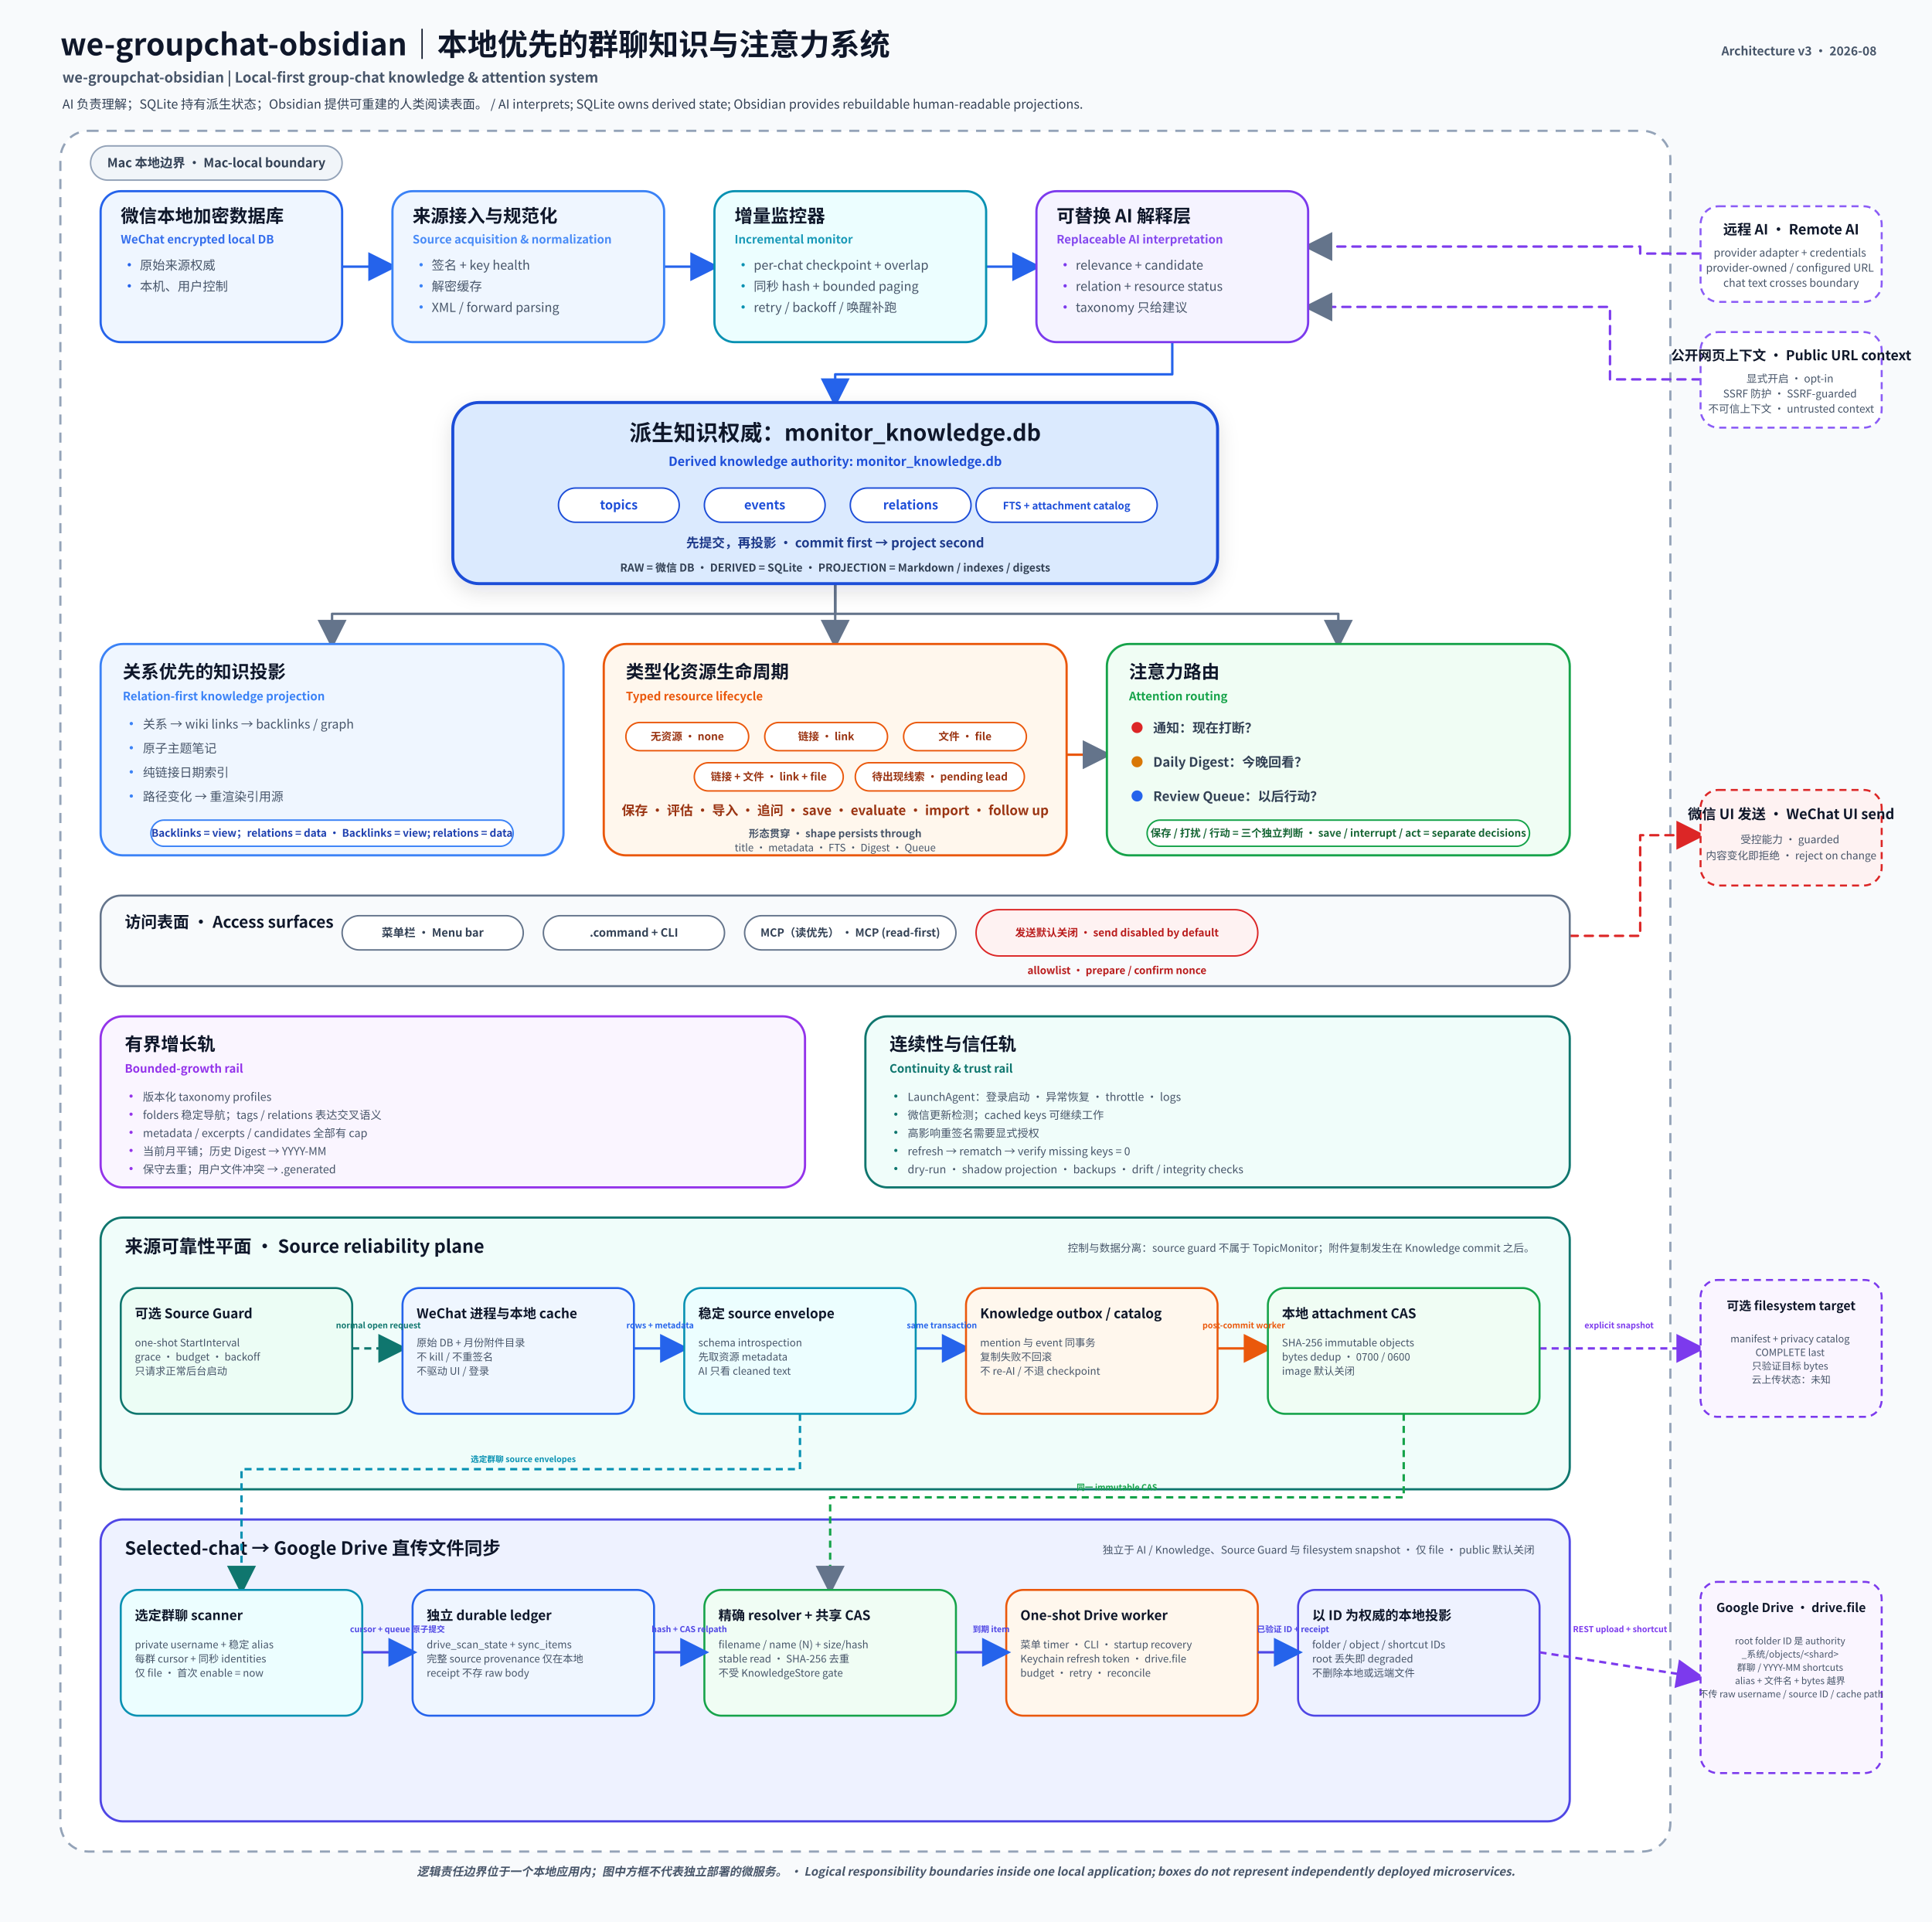
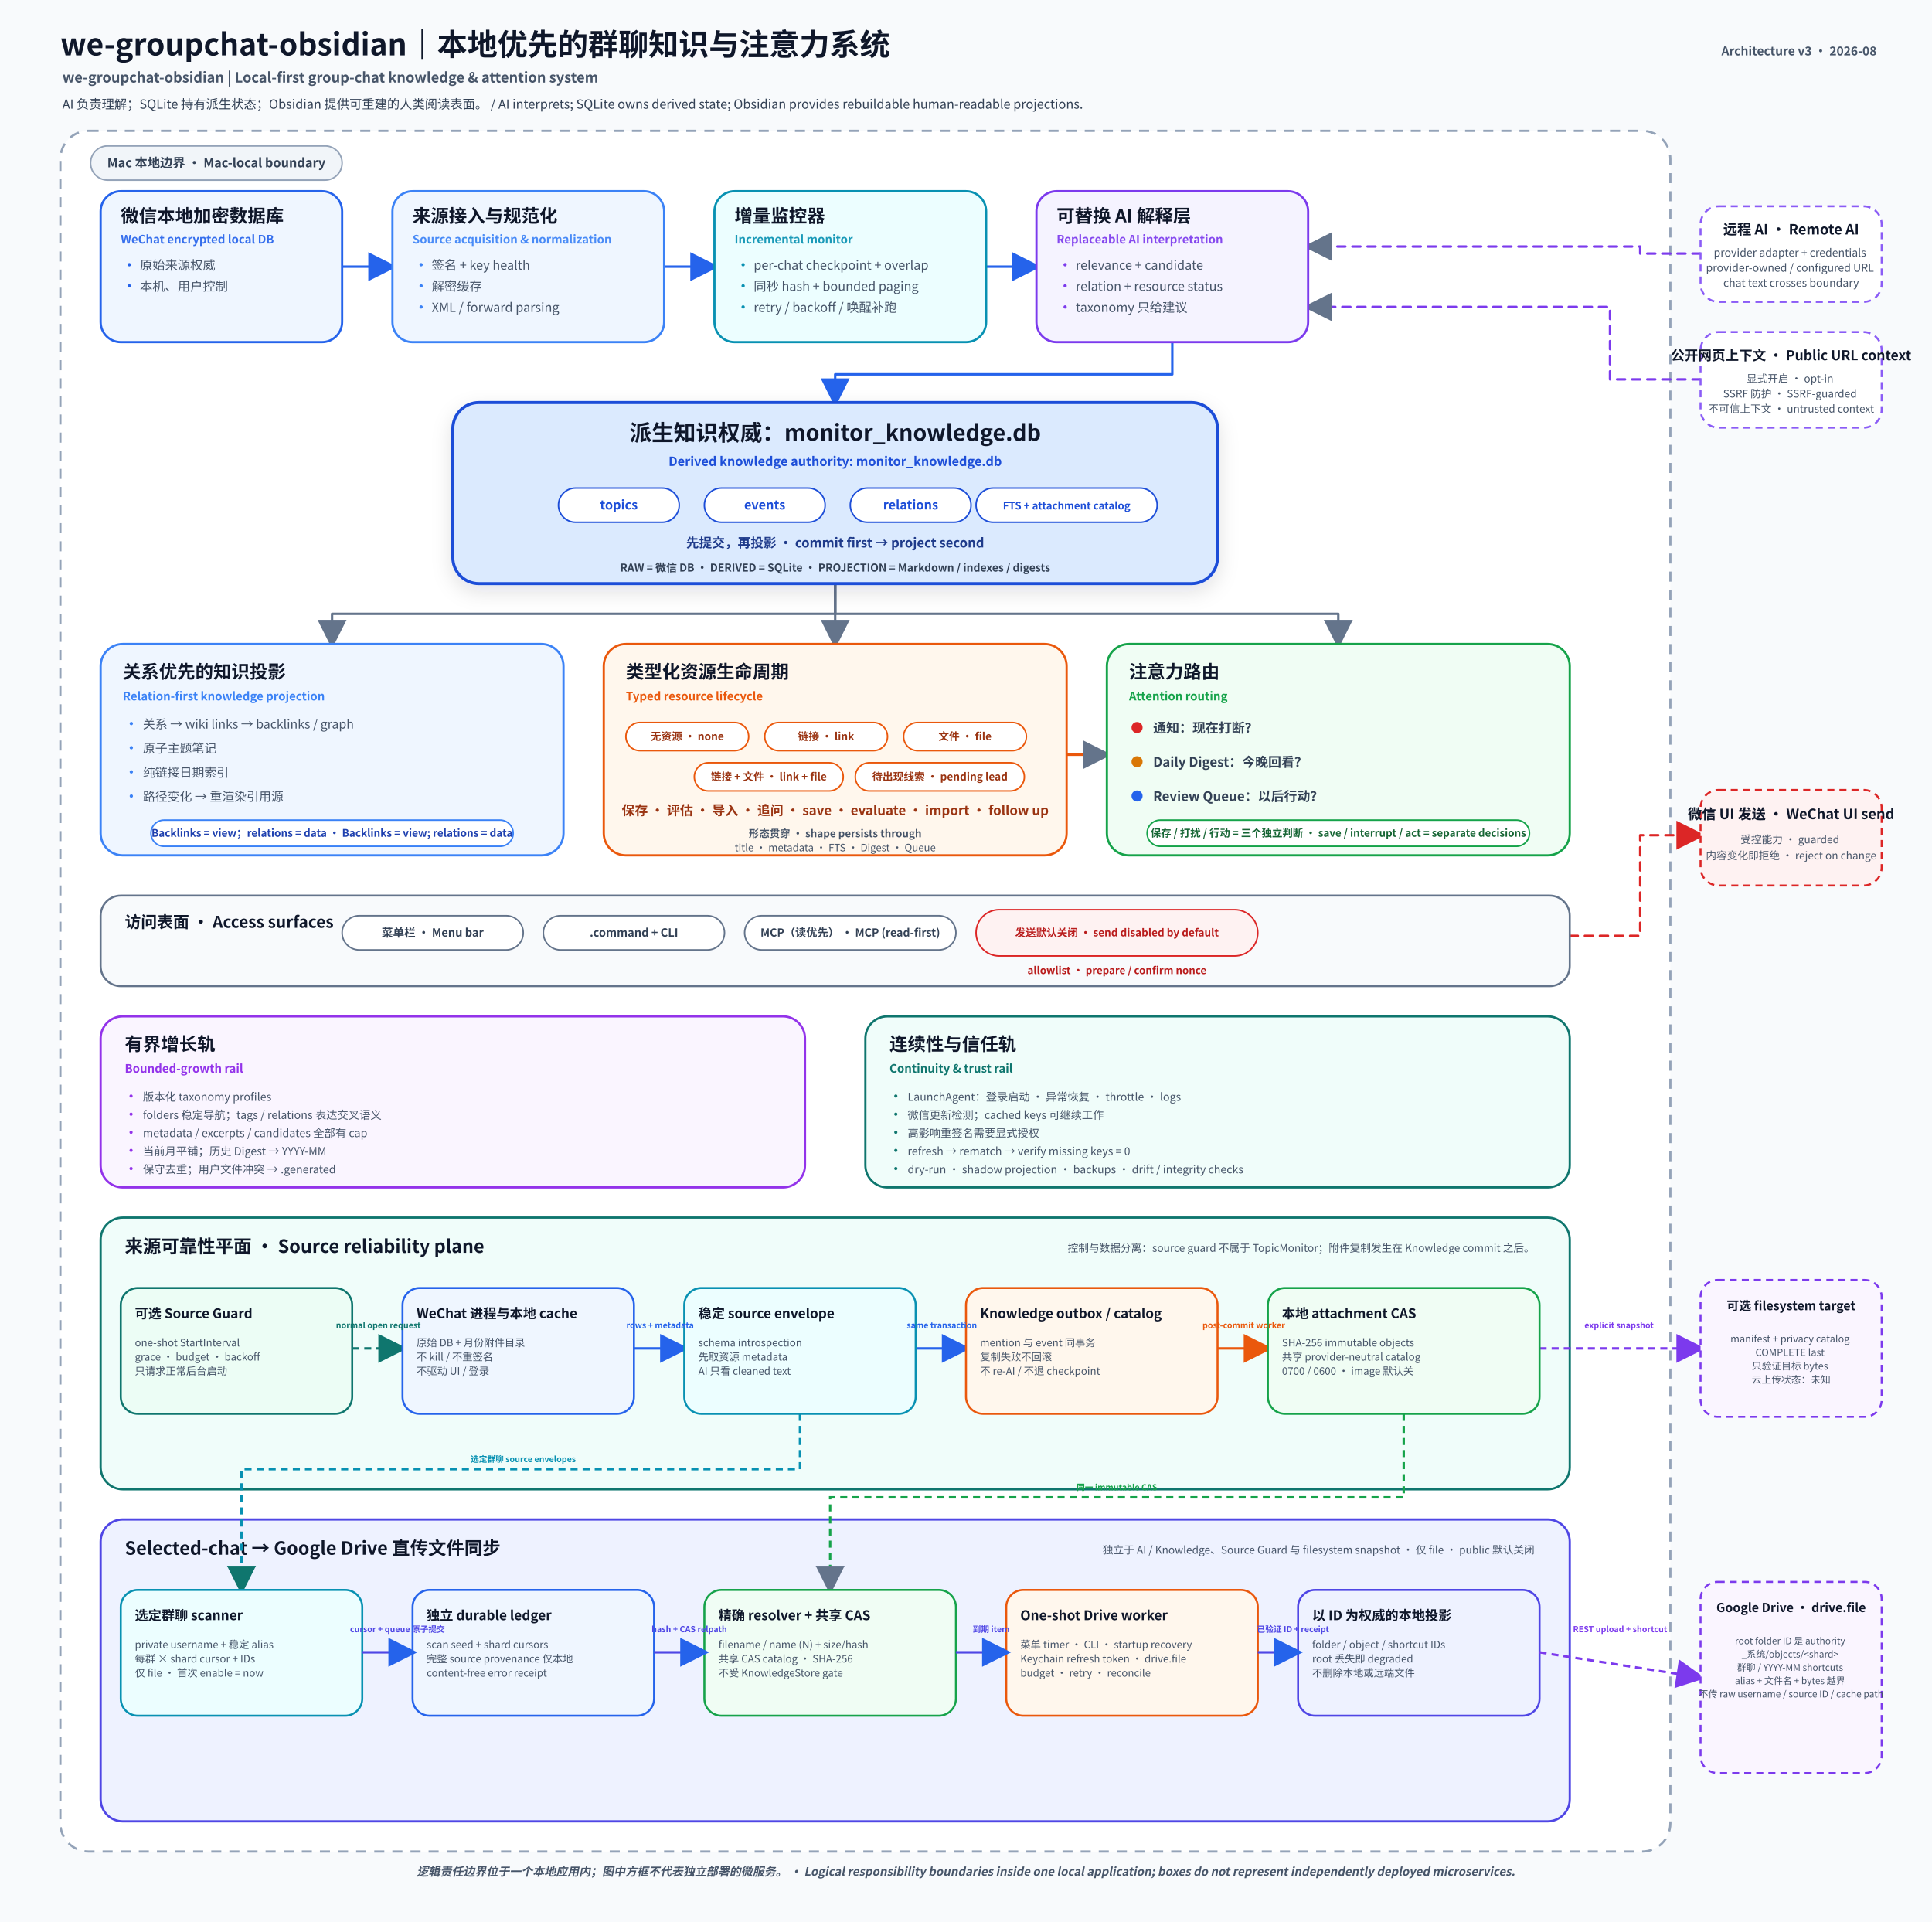
<svg xmlns="http://www.w3.org/2000/svg" width="1920" height="1910" viewBox="0 0 1920 1910" role="img" aria-labelledby="title desc">
  <defs>
    <marker id="arrow" markerWidth="12" markerHeight="12" refX="10" refY="6" orient="auto" markerUnits="strokeWidth">
      <path d="M 0 0 L 12 6 L 0 12 z" fill="#64748B" />
    </marker>
    <marker id="arrowBlue" markerWidth="12" markerHeight="12" refX="10" refY="6" orient="auto" markerUnits="strokeWidth">
      <path d="M 0 0 L 12 6 L 0 12 z" fill="#2563EB" />
    </marker>
    <marker id="arrowRed" markerWidth="12" markerHeight="12" refX="10" refY="6" orient="auto" markerUnits="strokeWidth">
      <path d="M 0 0 L 12 6 L 0 12 z" fill="#DC2626" />
    </marker>
    <filter id="shadow" x="-20%" y="-20%" width="140%" height="140%">
      <feDropShadow dx="0" dy="7" stdDeviation="10" flood-color="#0F172A" flood-opacity="0.12" />
    </filter>
    <marker id="arrowTeal" markerWidth="12" markerHeight="12" refX="10" refY="6" orient="auto">
      <path d="M 0 0 L 12 6 L 0 12 z" fill="#0F766E" />
    </marker>
    <marker id="arrowOrange" markerWidth="12" markerHeight="12" refX="10" refY="6" orient="auto">
      <path d="M 0 0 L 12 6 L 0 12 z" fill="#EA580C" />
    </marker>
    <marker id="arrowPurple" markerWidth="12" markerHeight="12" refX="10" refY="6" orient="auto">
      <path d="M 0 0 L 12 6 L 0 12 z" fill="#7C3AED" />
    </marker>
  </defs>
  <rect width="1920" height="1910" fill="#F8FAFC" />
  <text x="60" y="55" text-anchor="start" font-family="Noto Sans CJK SC, sans-serif" font-size="30" font-weight="800" font-style="normal" letter-spacing="0" fill="#0F172A" opacity="1.0">we-groupchat-obsidian｜本地优先的群聊知识与注意力系统</text>
  <text x="62" y="82" text-anchor="start" font-family="Noto Sans CJK SC, sans-serif" font-size="14" font-weight="550" font-style="normal" letter-spacing="0" fill="#475569" opacity="1.0">we-groupchat-obsidian | Local-first group-chat knowledge &amp; attention system</text>
  <text x="62" y="108" text-anchor="start" font-family="Noto Sans CJK SC, sans-serif" font-size="12.5" font-weight="500" font-style="normal" letter-spacing="0" fill="#334155" opacity="1.0">AI 负责理解；SQLite 持有派生状态；Obsidian 提供可重建的人类阅读表面。  /  AI interprets; SQLite owns derived state; Obsidian provides rebuildable human-readable projections.</text>
  <text x="1865" y="55" text-anchor="end" font-family="Noto Sans CJK SC, sans-serif" font-size="12" font-weight="650" font-style="normal" letter-spacing="0" fill="#475569" opacity="1.0">Architecture v3 · 2026-08</text>
  <rect x="60" y="130" width="1600" height="1710" rx="28" fill="#FFFFFF" fill-opacity="1.0" stroke="#94A3B8" stroke-width="2.2" stroke-dasharray="10 8" />
  <rect x="90" y="145" width="250" height="34" rx="17.0" fill="#F1F5F9" fill-opacity="1.0" stroke="#94A3B8" stroke-width="1.5" />
  <text x="215.0" y="166.25" text-anchor="middle" font-family="Noto Sans CJK SC, sans-serif" font-size="12.5" font-weight="600" font-style="normal" letter-spacing="0" fill="#334155" opacity="1.0">Mac 本地边界 · Mac-local boundary</text>
  <polyline points="340,265 390,265" fill="none" stroke="#2563EB" stroke-width="2.4" stroke-linecap="round" stroke-linejoin="round" opacity="1.0" marker-end="url(#arrowBlue)" />
  <polyline points="660,265 710,265" fill="none" stroke="#2563EB" stroke-width="2.4" stroke-linecap="round" stroke-linejoin="round" opacity="1.0" marker-end="url(#arrowBlue)" />
  <polyline points="980,265 1030,265" fill="none" stroke="#2563EB" stroke-width="2.4" stroke-linecap="round" stroke-linejoin="round" opacity="1.0" marker-end="url(#arrowBlue)" />
  <polyline points="1165,340 1165,372 830,372 830,400" fill="none" stroke="#2563EB" stroke-width="2.4" stroke-linecap="round" stroke-linejoin="round" opacity="1.0" marker-end="url(#arrowBlue)" />
  <polyline points="830,580 830,610 330,610 330,640" fill="none" stroke="#64748B" stroke-width="2.4" stroke-linecap="round" stroke-linejoin="round" opacity="1.0" marker-end="url(#arrow)" />
  <polyline points="830,580 830,640" fill="none" stroke="#64748B" stroke-width="2.4" stroke-linecap="round" stroke-linejoin="round" opacity="1.0" marker-end="url(#arrow)" />
  <polyline points="830,580 830,610 1330,610 1330,640" fill="none" stroke="#64748B" stroke-width="2.4" stroke-linecap="round" stroke-linejoin="round" opacity="1.0" marker-end="url(#arrow)" />
  <polyline points="1060,750 1100,750" fill="none" stroke="#EA580C" stroke-width="2.4" stroke-linecap="round" stroke-linejoin="round" opacity="1.0" marker-end="url(#arrow)" />
  <polyline points="1690,252 1630,252 1630,245 1300,245" fill="none" stroke="#7C3AED" stroke-width="2.4" stroke-linecap="round" stroke-linejoin="round" opacity="1.0" stroke-dasharray="8 7" marker-end="url(#arrow)" />
  <polyline points="1690,377 1600,377 1600,305 1300,305" fill="none" stroke="#7C3AED" stroke-width="2.4" stroke-linecap="round" stroke-linejoin="round" opacity="1.0" stroke-dasharray="8 7" marker-end="url(#arrow)" />
  <polyline points="1560,930 1630,930 1630,830 1690,830" fill="none" stroke="#DC2626" stroke-width="2.4" stroke-linecap="round" stroke-linejoin="round" opacity="1.0" stroke-dasharray="8 7" marker-end="url(#arrowRed)" />
  <rect x="100" y="190" width="240" height="150" rx="20" fill="#EFF6FF" fill-opacity="1.0" stroke="#2563EB" stroke-width="2.2" />
  <text x="120" y="221" text-anchor="start" font-family="Noto Sans CJK SC, sans-serif" font-size="18" font-weight="750" font-style="normal" letter-spacing="0" fill="#0F172A" opacity="1.0">微信本地加密数据库</text>
  <text x="120" y="242" text-anchor="start" font-family="Noto Sans CJK SC, sans-serif" font-size="11.5" font-weight="560" font-style="normal" letter-spacing="0" fill="#2563EB" opacity="0.92">WeChat encrypted local DB</text>
  <text x="122" y="268" text-anchor="start" font-family="Noto Sans CJK SC, sans-serif" font-size="13" font-weight="800" font-style="normal" letter-spacing="0" fill="#2563EB" opacity="1.0">•</text>
  <text x="139" y="268" text-anchor="start" font-family="Noto Sans CJK SC, sans-serif" font-size="12.5" font-weight="500" font-style="normal" letter-spacing="0" fill="#475569" opacity="1.0">原始来源权威</text>
  <text x="122" y="289" text-anchor="start" font-family="Noto Sans CJK SC, sans-serif" font-size="13" font-weight="800" font-style="normal" letter-spacing="0" fill="#2563EB" opacity="1.0">•</text>
  <text x="139" y="289" text-anchor="start" font-family="Noto Sans CJK SC, sans-serif" font-size="12.5" font-weight="500" font-style="normal" letter-spacing="0" fill="#475569" opacity="1.0">本机、用户控制</text>
  <rect x="390" y="190" width="270" height="150" rx="20" fill="#EFF6FF" fill-opacity="1.0" stroke="#3B82F6" stroke-width="2.2" />
  <text x="410" y="221" text-anchor="start" font-family="Noto Sans CJK SC, sans-serif" font-size="18" font-weight="750" font-style="normal" letter-spacing="0" fill="#0F172A" opacity="1.0">来源接入与规范化</text>
  <text x="410" y="242" text-anchor="start" font-family="Noto Sans CJK SC, sans-serif" font-size="11.5" font-weight="560" font-style="normal" letter-spacing="0" fill="#3B82F6" opacity="0.92">Source acquisition &amp; normalization</text>
  <text x="412" y="268" text-anchor="start" font-family="Noto Sans CJK SC, sans-serif" font-size="13" font-weight="800" font-style="normal" letter-spacing="0" fill="#3B82F6" opacity="1.0">•</text>
  <text x="429" y="268" text-anchor="start" font-family="Noto Sans CJK SC, sans-serif" font-size="12.5" font-weight="500" font-style="normal" letter-spacing="0" fill="#475569" opacity="1.0">签名 + key health</text>
  <text x="412" y="289" text-anchor="start" font-family="Noto Sans CJK SC, sans-serif" font-size="13" font-weight="800" font-style="normal" letter-spacing="0" fill="#3B82F6" opacity="1.0">•</text>
  <text x="429" y="289" text-anchor="start" font-family="Noto Sans CJK SC, sans-serif" font-size="12.5" font-weight="500" font-style="normal" letter-spacing="0" fill="#475569" opacity="1.0">解密缓存</text>
  <text x="412" y="310" text-anchor="start" font-family="Noto Sans CJK SC, sans-serif" font-size="13" font-weight="800" font-style="normal" letter-spacing="0" fill="#3B82F6" opacity="1.0">•</text>
  <text x="429" y="310" text-anchor="start" font-family="Noto Sans CJK SC, sans-serif" font-size="12.5" font-weight="500" font-style="normal" letter-spacing="0" fill="#475569" opacity="1.0">XML / forward parsing</text>
  <rect x="710" y="190" width="270" height="150" rx="20" fill="#ECFEFF" fill-opacity="1.0" stroke="#0891B2" stroke-width="2.2" />
  <text x="730" y="221" text-anchor="start" font-family="Noto Sans CJK SC, sans-serif" font-size="18" font-weight="750" font-style="normal" letter-spacing="0" fill="#0F172A" opacity="1.0">增量监控器</text>
  <text x="730" y="242" text-anchor="start" font-family="Noto Sans CJK SC, sans-serif" font-size="11.5" font-weight="560" font-style="normal" letter-spacing="0" fill="#0891B2" opacity="0.92">Incremental monitor</text>
  <text x="732" y="268" text-anchor="start" font-family="Noto Sans CJK SC, sans-serif" font-size="13" font-weight="800" font-style="normal" letter-spacing="0" fill="#0891B2" opacity="1.0">•</text>
  <text x="749" y="268" text-anchor="start" font-family="Noto Sans CJK SC, sans-serif" font-size="12.5" font-weight="500" font-style="normal" letter-spacing="0" fill="#475569" opacity="1.0">per-chat checkpoint + overlap</text>
  <text x="732" y="289" text-anchor="start" font-family="Noto Sans CJK SC, sans-serif" font-size="13" font-weight="800" font-style="normal" letter-spacing="0" fill="#0891B2" opacity="1.0">•</text>
  <text x="749" y="289" text-anchor="start" font-family="Noto Sans CJK SC, sans-serif" font-size="12.5" font-weight="500" font-style="normal" letter-spacing="0" fill="#475569" opacity="1.0">同秒 hash + bounded paging</text>
  <text x="732" y="310" text-anchor="start" font-family="Noto Sans CJK SC, sans-serif" font-size="13" font-weight="800" font-style="normal" letter-spacing="0" fill="#0891B2" opacity="1.0">•</text>
  <text x="749" y="310" text-anchor="start" font-family="Noto Sans CJK SC, sans-serif" font-size="12.5" font-weight="500" font-style="normal" letter-spacing="0" fill="#475569" opacity="1.0">retry / backoff / 唤醒补跑</text>
  <rect x="1030" y="190" width="270" height="150" rx="20" fill="#F5F3FF" fill-opacity="1.0" stroke="#7C3AED" stroke-width="2.2" />
  <text x="1050" y="221" text-anchor="start" font-family="Noto Sans CJK SC, sans-serif" font-size="18" font-weight="750" font-style="normal" letter-spacing="0" fill="#0F172A" opacity="1.0">可替换 AI 解释层</text>
  <text x="1050" y="242" text-anchor="start" font-family="Noto Sans CJK SC, sans-serif" font-size="11.5" font-weight="560" font-style="normal" letter-spacing="0" fill="#7C3AED" opacity="0.92">Replaceable AI interpretation</text>
  <text x="1052" y="268" text-anchor="start" font-family="Noto Sans CJK SC, sans-serif" font-size="13" font-weight="800" font-style="normal" letter-spacing="0" fill="#7C3AED" opacity="1.0">•</text>
  <text x="1069" y="268" text-anchor="start" font-family="Noto Sans CJK SC, sans-serif" font-size="12.5" font-weight="500" font-style="normal" letter-spacing="0" fill="#475569" opacity="1.0">relevance + candidate</text>
  <text x="1052" y="289" text-anchor="start" font-family="Noto Sans CJK SC, sans-serif" font-size="13" font-weight="800" font-style="normal" letter-spacing="0" fill="#7C3AED" opacity="1.0">•</text>
  <text x="1069" y="289" text-anchor="start" font-family="Noto Sans CJK SC, sans-serif" font-size="12.5" font-weight="500" font-style="normal" letter-spacing="0" fill="#475569" opacity="1.0">relation + resource status</text>
  <text x="1052" y="310" text-anchor="start" font-family="Noto Sans CJK SC, sans-serif" font-size="13" font-weight="800" font-style="normal" letter-spacing="0" fill="#7C3AED" opacity="1.0">•</text>
  <text x="1069" y="310" text-anchor="start" font-family="Noto Sans CJK SC, sans-serif" font-size="12.5" font-weight="500" font-style="normal" letter-spacing="0" fill="#475569" opacity="1.0">taxonomy 只给建议</text>
  <rect x="1690" y="205" width="180" height="95" rx="18" fill="#FFFFFF" fill-opacity="1.0" stroke="#8B5CF6" stroke-width="2" stroke-dasharray="7 5" />
  <text x="1780" y="233" text-anchor="middle" font-family="Noto Sans CJK SC, sans-serif" font-size="14" font-weight="750" font-style="normal" letter-spacing="0" fill="#0F172A" opacity="1.0">远程 AI · Remote AI</text>
  <text x="1780" y="255" text-anchor="middle" font-family="Noto Sans CJK SC, sans-serif" font-size="10.8" font-weight="500" fill="#475569">
    <tspan x="1780" dy="0">provider adapter + credentials</tspan>
    <tspan x="1780" dy="15">provider-owned / configured URL</tspan>
    <tspan x="1780" dy="15">chat text crosses boundary</tspan>
  </text>
  <rect x="1690" y="330" width="180" height="95" rx="18" fill="#FFFFFF" fill-opacity="1.0" stroke="#8B5CF6" stroke-width="2" stroke-dasharray="7 5" />
  <text x="1780" y="358" text-anchor="middle" font-family="Noto Sans CJK SC, sans-serif" font-size="13.5" font-weight="750" font-style="normal" letter-spacing="0" fill="#0F172A" opacity="1.0">公开网页上下文 · Public URL context</text>
  <text x="1780" y="380" text-anchor="middle" font-family="Noto Sans CJK SC, sans-serif" font-size="10.5" font-weight="500" fill="#475569">
    <tspan x="1780" dy="0">显式开启 · opt-in</tspan>
    <tspan x="1780" dy="15">SSRF 防护 · SSRF-guarded</tspan>
    <tspan x="1780" dy="15">不可信上下文 · untrusted context</tspan>
  </text>
  <rect x="450" y="400" width="760" height="180" rx="26" fill="#DBEAFE" fill-opacity="1.0" stroke="#1D4ED8" stroke-width="3" filter="url(#shadow)" />
  <text x="830" y="438" text-anchor="middle" font-family="Noto Sans CJK SC, sans-serif" font-size="22" font-weight="800" font-style="normal" letter-spacing="0" fill="#0F172A" opacity="1.0">派生知识权威：monitor_knowledge.db</text>
  <text x="830" y="463" text-anchor="middle" font-family="Noto Sans CJK SC, sans-serif" font-size="12.5" font-weight="620" font-style="normal" letter-spacing="0" fill="#1D4ED8" opacity="1.0">Derived knowledge authority: monitor_knowledge.db</text>
  <rect x="555" y="485" width="120" height="34" rx="17.0" fill="#FFFFFF" fill-opacity="1.0" stroke="#1D4ED8" stroke-width="1.5" />
  <text x="615.0" y="506.25" text-anchor="middle" font-family="Noto Sans CJK SC, sans-serif" font-size="12.5" font-weight="700" font-style="normal" letter-spacing="0" fill="#1D4ED8" opacity="1.0">topics</text>
  <rect x="700" y="485" width="120" height="34" rx="17.0" fill="#FFFFFF" fill-opacity="1.0" stroke="#1D4ED8" stroke-width="1.5" />
  <text x="760.0" y="506.25" text-anchor="middle" font-family="Noto Sans CJK SC, sans-serif" font-size="12.5" font-weight="700" font-style="normal" letter-spacing="0" fill="#1D4ED8" opacity="1.0">events</text>
  <rect x="845" y="485" width="120" height="34" rx="17.0" fill="#FFFFFF" fill-opacity="1.0" stroke="#1D4ED8" stroke-width="1.5" />
  <text x="905.0" y="506.25" text-anchor="middle" font-family="Noto Sans CJK SC, sans-serif" font-size="12.5" font-weight="700" font-style="normal" letter-spacing="0" fill="#1D4ED8" opacity="1.0">relations</text>
  <rect x="970" y="485" width="180" height="34" rx="17.0" fill="#FFFFFF" fill-opacity="1.0" stroke="#1D4ED8" stroke-width="1.5" />
  <text x="1060" y="506.25" text-anchor="middle" font-family="Noto Sans CJK SC, sans-serif" font-size="10.2" font-weight="700" fill="#1D4ED8">FTS + attachment catalog</text>
  <text x="830" y="544" text-anchor="middle" font-family="Noto Sans CJK SC, sans-serif" font-size="12.8" font-weight="700" font-style="normal" letter-spacing="0" fill="#1E3A8A" opacity="1.0">先提交，再投影 · commit first → project second</text>
  <text x="830" y="568" text-anchor="middle" font-family="Noto Sans CJK SC, sans-serif" font-size="10.7" font-weight="600" font-style="normal" letter-spacing="0" fill="#334155" opacity="1.0">RAW = 微信 DB · DERIVED = SQLite · PROJECTION = Markdown / indexes / digests</text>
  <rect x="100" y="640" width="460" height="210" rx="22" fill="#EFF6FF" fill-opacity="1.0" stroke="#3B82F6" stroke-width="2.2" />
  <text x="122" y="674" text-anchor="start" font-family="Noto Sans CJK SC, sans-serif" font-size="18" font-weight="780" font-style="normal" letter-spacing="0" fill="#0F172A" opacity="1.0">关系优先的知识投影</text>
  <text x="122" y="696" text-anchor="start" font-family="Noto Sans CJK SC, sans-serif" font-size="11.5" font-weight="600" font-style="normal" letter-spacing="0" fill="#3B82F6" opacity="1.0">Relation-first knowledge projection</text>
  <text x="124" y="724" text-anchor="start" font-family="Noto Sans CJK SC, sans-serif" font-size="13" font-weight="800" font-style="normal" letter-spacing="0" fill="#3B82F6" opacity="1.0">•</text>
  <text x="142" y="724" text-anchor="start" font-family="Noto Sans CJK SC, sans-serif" font-size="12.2" font-weight="500" font-style="normal" letter-spacing="0" fill="#475569" opacity="1.0">关系 → wiki links → backlinks / graph</text>
  <text x="124" y="748" text-anchor="start" font-family="Noto Sans CJK SC, sans-serif" font-size="13" font-weight="800" font-style="normal" letter-spacing="0" fill="#3B82F6" opacity="1.0">•</text>
  <text x="142" y="748" text-anchor="start" font-family="Noto Sans CJK SC, sans-serif" font-size="12.2" font-weight="500" font-style="normal" letter-spacing="0" fill="#475569" opacity="1.0">原子主题笔记</text>
  <text x="124" y="772" text-anchor="start" font-family="Noto Sans CJK SC, sans-serif" font-size="13" font-weight="800" font-style="normal" letter-spacing="0" fill="#3B82F6" opacity="1.0">•</text>
  <text x="142" y="772" text-anchor="start" font-family="Noto Sans CJK SC, sans-serif" font-size="12.2" font-weight="500" font-style="normal" letter-spacing="0" fill="#475569" opacity="1.0">纯链接日期索引</text>
  <text x="124" y="796" text-anchor="start" font-family="Noto Sans CJK SC, sans-serif" font-size="13" font-weight="800" font-style="normal" letter-spacing="0" fill="#3B82F6" opacity="1.0">•</text>
  <text x="142" y="796" text-anchor="start" font-family="Noto Sans CJK SC, sans-serif" font-size="12.2" font-weight="500" font-style="normal" letter-spacing="0" fill="#475569" opacity="1.0">路径变化 → 重渲染引用源</text>
  <rect x="150" y="815" width="360" height="26" rx="13.0" fill="#FFFFFF" fill-opacity="1.0" stroke="#3B82F6" stroke-width="1.5" />
  <text x="330.0" y="831.536" text-anchor="middle" font-family="Noto Sans CJK SC, sans-serif" font-size="10.4" font-weight="650" font-style="normal" letter-spacing="0" fill="#1E40AF" opacity="1.0">Backlinks = view；relations = data · Backlinks = view; relations = data</text>
  <rect x="600" y="640" width="460" height="210" rx="22" fill="#FFF7ED" fill-opacity="1.0" stroke="#EA580C" stroke-width="2.2" />
  <text x="622" y="674" text-anchor="start" font-family="Noto Sans CJK SC, sans-serif" font-size="18" font-weight="780" font-style="normal" letter-spacing="0" fill="#0F172A" opacity="1.0">类型化资源生命周期</text>
  <text x="622" y="696" text-anchor="start" font-family="Noto Sans CJK SC, sans-serif" font-size="11.5" font-weight="600" font-style="normal" letter-spacing="0" fill="#EA580C" opacity="1.0">Typed resource lifecycle</text>
  <rect x="622" y="718" width="122" height="28" rx="14.0" fill="#FFFFFF" fill-opacity="1.0" stroke="#EA580C" stroke-width="1.5" />
  <text x="683.0" y="735.57" text-anchor="middle" font-family="Noto Sans CJK SC, sans-serif" font-size="10.5" font-weight="650" font-style="normal" letter-spacing="0" fill="#9A3412" opacity="1.0">无资源 · none</text>
  <rect x="760" y="718" width="122" height="28" rx="14.0" fill="#FFFFFF" fill-opacity="1.0" stroke="#EA580C" stroke-width="1.5" />
  <text x="821.0" y="735.57" text-anchor="middle" font-family="Noto Sans CJK SC, sans-serif" font-size="10.5" font-weight="650" font-style="normal" letter-spacing="0" fill="#9A3412" opacity="1.0">链接 · link</text>
  <rect x="898" y="718" width="122" height="28" rx="14.0" fill="#FFFFFF" fill-opacity="1.0" stroke="#EA580C" stroke-width="1.5" />
  <text x="959.0" y="735.57" text-anchor="middle" font-family="Noto Sans CJK SC, sans-serif" font-size="10.5" font-weight="650" font-style="normal" letter-spacing="0" fill="#9A3412" opacity="1.0">文件 · file</text>
  <rect x="690" y="758" width="148" height="28" rx="14.0" fill="#FFFFFF" fill-opacity="1.0" stroke="#EA580C" stroke-width="1.5" />
  <text x="764.0" y="775.57" text-anchor="middle" font-family="Noto Sans CJK SC, sans-serif" font-size="10.5" font-weight="650" font-style="normal" letter-spacing="0" fill="#9A3412" opacity="1.0">链接 + 文件 · link + file</text>
  <rect x="850" y="758" width="168" height="28" rx="14.0" fill="#FFFFFF" fill-opacity="1.0" stroke="#EA580C" stroke-width="1.5" />
  <text x="934.0" y="775.57" text-anchor="middle" font-family="Noto Sans CJK SC, sans-serif" font-size="10.5" font-weight="650" font-style="normal" letter-spacing="0" fill="#9A3412" opacity="1.0">待出现线索 · pending lead</text>
  <text x="830" y="810" text-anchor="middle" font-family="Noto Sans CJK SC, sans-serif" font-size="13" font-weight="750" font-style="normal" letter-spacing="0" fill="#9A3412" opacity="1.0">保存 · 评估 · 导入 · 追问 · save · evaluate · import · follow up</text>
  <text x="830" y="832" text-anchor="middle" font-family="Noto Sans CJK SC, sans-serif" font-size="10.3" font-weight="600" font-style="normal" letter-spacing="0" fill="#475569" opacity="1.0">形态贯穿 · shape persists through</text>
  <text x="830" y="846" text-anchor="middle" font-family="Noto Sans CJK SC, sans-serif" font-size="10.1" font-weight="520" font-style="normal" letter-spacing="0" fill="#475569" opacity="1.0">title · metadata · FTS · Digest · Queue</text>
  <rect x="1100" y="640" width="460" height="210" rx="22" fill="#F0FDF4" fill-opacity="1.0" stroke="#16A34A" stroke-width="2.2" />
  <text x="1122" y="674" text-anchor="start" font-family="Noto Sans CJK SC, sans-serif" font-size="18" font-weight="780" font-style="normal" letter-spacing="0" fill="#0F172A" opacity="1.0">注意力路由</text>
  <text x="1122" y="696" text-anchor="start" font-family="Noto Sans CJK SC, sans-serif" font-size="11.5" font-weight="600" font-style="normal" letter-spacing="0" fill="#16A34A" opacity="1.0">Attention routing</text>
  <circle cx="1130" cy="723" r="5.5" fill="#DC2626" />
  <text x="1146" y="728" text-anchor="start" font-family="Noto Sans CJK SC, sans-serif" font-size="13" font-weight="650" font-style="normal" letter-spacing="0" fill="#334155" opacity="1.0">通知：现在打断？</text>
  <circle cx="1130" cy="757" r="5.5" fill="#D97706" />
  <text x="1146" y="762" text-anchor="start" font-family="Noto Sans CJK SC, sans-serif" font-size="13" font-weight="650" font-style="normal" letter-spacing="0" fill="#334155" opacity="1.0">Daily Digest：今晚回看？</text>
  <circle cx="1130" cy="791" r="5.5" fill="#2563EB" />
  <text x="1146" y="796" text-anchor="start" font-family="Noto Sans CJK SC, sans-serif" font-size="13" font-weight="650" font-style="normal" letter-spacing="0" fill="#334155" opacity="1.0">Review Queue：以后行动？</text>
  <rect x="1140" y="815" width="380" height="26" rx="13.0" fill="#FFFFFF" fill-opacity="1.0" stroke="#16A34A" stroke-width="1.5" />
  <text x="1330.0" y="831.502" text-anchor="middle" font-family="Noto Sans CJK SC, sans-serif" font-size="10.3" font-weight="650" font-style="normal" letter-spacing="0" fill="#166534" opacity="1.0">保存 / 打扰 / 行动 = 三个独立判断 · save / interrupt / act = separate decisions</text>
  <rect x="100" y="890" width="1460" height="90" rx="20" fill="#F8FAFC" fill-opacity="1.0" stroke="#64748B" stroke-width="2" />
  <text x="124" y="922" text-anchor="start" font-family="Noto Sans CJK SC, sans-serif" font-size="16" font-weight="760" font-style="normal" letter-spacing="0" fill="#0F172A" opacity="1.0">访问表面 · Access surfaces</text>
  <rect x="340" y="910" width="180" height="34" rx="17.0" fill="#FFFFFF" fill-opacity="1.0" stroke="#64748B" stroke-width="1.5" />
  <text x="430.0" y="930.808" text-anchor="middle" font-family="Noto Sans CJK SC, sans-serif" font-size="11.2" font-weight="600" font-style="normal" letter-spacing="0" fill="#334155" opacity="1.0">菜单栏 · Menu bar</text>
  <rect x="540" y="910" width="180" height="34" rx="17.0" fill="#FFFFFF" fill-opacity="1.0" stroke="#64748B" stroke-width="1.5" />
  <text x="630.0" y="930.808" text-anchor="middle" font-family="Noto Sans CJK SC, sans-serif" font-size="11.2" font-weight="600" font-style="normal" letter-spacing="0" fill="#334155" opacity="1.0">.command + CLI</text>
  <rect x="740" y="910" width="210" height="34" rx="17.0" fill="#FFFFFF" fill-opacity="1.0" stroke="#64748B" stroke-width="1.5" />
  <text x="845.0" y="930.706" text-anchor="middle" font-family="Noto Sans CJK SC, sans-serif" font-size="10.9" font-weight="600" font-style="normal" letter-spacing="0" fill="#334155" opacity="1.0">MCP（读优先） · MCP (read-first)</text>
  <rect x="970" y="904" width="280" height="46" rx="23.0" fill="#FEF2F2" fill-opacity="1.0" stroke="#DC2626" stroke-width="1.5" />
  <text x="1110.0" y="930.536" text-anchor="middle" font-family="Noto Sans CJK SC, sans-serif" font-size="10.4" font-weight="600" font-style="normal" letter-spacing="0" fill="#B91C1C" opacity="1.0">发送默认关闭 · send disabled by default</text>
  <text x="1110" y="968" text-anchor="middle" font-family="Noto Sans CJK SC, sans-serif" font-size="10.2" font-weight="620" font-style="normal" letter-spacing="0" fill="#B91C1C" opacity="1.0">allowlist · prepare / confirm nonce</text>
  <rect x="1690" y="785" width="180" height="95" rx="18" fill="#FEF2F2" fill-opacity="1.0" stroke="#DC2626" stroke-width="2" stroke-dasharray="7 5" />
  <text x="1780" y="814" text-anchor="middle" font-family="Noto Sans CJK SC, sans-serif" font-size="14" font-weight="760" font-style="normal" letter-spacing="0" fill="#0F172A" opacity="1.0">微信 UI 发送 · WeChat UI send</text>
  <text x="1780" y="838" text-anchor="middle" font-family="Noto Sans CJK SC, sans-serif" font-size="10.5" font-weight="500" fill="#475569">
    <tspan x="1780" dy="0">受控能力 · guarded</tspan>
    <tspan x="1780" dy="16">内容变化即拒绝 · reject on change</tspan>
  </text>
  <rect x="100" y="1010" width="700" height="170" rx="22" fill="#FAF5FF" fill-opacity="1.0" stroke="#9333EA" stroke-width="2.2" />
  <text x="124" y="1044" text-anchor="start" font-family="Noto Sans CJK SC, sans-serif" font-size="18" font-weight="780" font-style="normal" letter-spacing="0" fill="#0F172A" opacity="1.0">有界增长轨</text>
  <text x="124" y="1066" text-anchor="start" font-family="Noto Sans CJK SC, sans-serif" font-size="11.5" font-weight="600" font-style="normal" letter-spacing="0" fill="#9333EA" opacity="1.0">Bounded-growth rail</text>
  <text x="124" y="1094" text-anchor="start" font-family="Noto Sans CJK SC, sans-serif" font-size="12.5" font-weight="800" font-style="normal" letter-spacing="0" fill="#9333EA" opacity="1.0">•</text>
  <text x="142" y="1094" text-anchor="start" font-family="Noto Sans CJK SC, sans-serif" font-size="11.0" font-weight="520" font-style="normal" letter-spacing="0" fill="#475569" opacity="1.0">版本化 taxonomy profiles</text>
  <text x="124" y="1112" text-anchor="start" font-family="Noto Sans CJK SC, sans-serif" font-size="12.5" font-weight="800" font-style="normal" letter-spacing="0" fill="#9333EA" opacity="1.0">•</text>
  <text x="142" y="1112" text-anchor="start" font-family="Noto Sans CJK SC, sans-serif" font-size="11.0" font-weight="520" font-style="normal" letter-spacing="0" fill="#475569" opacity="1.0">folders 稳定导航；tags / relations 表达交叉语义</text>
  <text x="124" y="1130" text-anchor="start" font-family="Noto Sans CJK SC, sans-serif" font-size="12.5" font-weight="800" font-style="normal" letter-spacing="0" fill="#9333EA" opacity="1.0">•</text>
  <text x="142" y="1130" text-anchor="start" font-family="Noto Sans CJK SC, sans-serif" font-size="11.0" font-weight="520" font-style="normal" letter-spacing="0" fill="#475569" opacity="1.0">metadata / excerpts / candidates 全部有 cap</text>
  <text x="124" y="1148" text-anchor="start" font-family="Noto Sans CJK SC, sans-serif" font-size="12.5" font-weight="800" font-style="normal" letter-spacing="0" fill="#9333EA" opacity="1.0">•</text>
  <text x="142" y="1148" text-anchor="start" font-family="Noto Sans CJK SC, sans-serif" font-size="11.0" font-weight="520" font-style="normal" letter-spacing="0" fill="#475569" opacity="1.0">当前月平铺；历史 Digest → YYYY-MM</text>
  <text x="124" y="1166" text-anchor="start" font-family="Noto Sans CJK SC, sans-serif" font-size="12.5" font-weight="800" font-style="normal" letter-spacing="0" fill="#9333EA" opacity="1.0">•</text>
  <text x="142" y="1166" text-anchor="start" font-family="Noto Sans CJK SC, sans-serif" font-size="11.0" font-weight="520" font-style="normal" letter-spacing="0" fill="#475569" opacity="1.0">保守去重；用户文件冲突 → .generated</text>
  <rect x="860" y="1010" width="700" height="170" rx="22" fill="#F0FDFA" fill-opacity="1.0" stroke="#0F766E" stroke-width="2.2" />
  <text x="884" y="1044" text-anchor="start" font-family="Noto Sans CJK SC, sans-serif" font-size="18" font-weight="780" font-style="normal" letter-spacing="0" fill="#0F172A" opacity="1.0">连续性与信任轨</text>
  <text x="884" y="1066" text-anchor="start" font-family="Noto Sans CJK SC, sans-serif" font-size="11.5" font-weight="600" font-style="normal" letter-spacing="0" fill="#0F766E" opacity="1.0">Continuity &amp; trust rail</text>
  <text x="884" y="1094" text-anchor="start" font-family="Noto Sans CJK SC, sans-serif" font-size="12.5" font-weight="800" font-style="normal" letter-spacing="0" fill="#0F766E" opacity="1.0">•</text>
  <text x="902" y="1094" text-anchor="start" font-family="Noto Sans CJK SC, sans-serif" font-size="10.9" font-weight="520" font-style="normal" letter-spacing="0" fill="#475569" opacity="1.0">LaunchAgent：登录启动 · 异常恢复 · throttle · logs</text>
  <text x="884" y="1112" text-anchor="start" font-family="Noto Sans CJK SC, sans-serif" font-size="12.5" font-weight="800" font-style="normal" letter-spacing="0" fill="#0F766E" opacity="1.0">•</text>
  <text x="902" y="1112" text-anchor="start" font-family="Noto Sans CJK SC, sans-serif" font-size="10.9" font-weight="520" font-style="normal" letter-spacing="0" fill="#475569" opacity="1.0">微信更新检测；cached keys 可继续工作</text>
  <text x="884" y="1130" text-anchor="start" font-family="Noto Sans CJK SC, sans-serif" font-size="12.5" font-weight="800" font-style="normal" letter-spacing="0" fill="#0F766E" opacity="1.0">•</text>
  <text x="902" y="1130" text-anchor="start" font-family="Noto Sans CJK SC, sans-serif" font-size="10.9" font-weight="520" font-style="normal" letter-spacing="0" fill="#475569" opacity="1.0">高影响重签名需要显式授权</text>
  <text x="884" y="1148" text-anchor="start" font-family="Noto Sans CJK SC, sans-serif" font-size="12.5" font-weight="800" font-style="normal" letter-spacing="0" fill="#0F766E" opacity="1.0">•</text>
  <text x="902" y="1148" text-anchor="start" font-family="Noto Sans CJK SC, sans-serif" font-size="10.9" font-weight="520" font-style="normal" letter-spacing="0" fill="#475569" opacity="1.0">refresh → rematch → verify missing keys = 0</text>
  <text x="884" y="1166" text-anchor="start" font-family="Noto Sans CJK SC, sans-serif" font-size="12.5" font-weight="800" font-style="normal" letter-spacing="0" fill="#0F766E" opacity="1.0">•</text>
  <text x="902" y="1166" text-anchor="start" font-family="Noto Sans CJK SC, sans-serif" font-size="10.9" font-weight="520" font-style="normal" letter-spacing="0" fill="#475569" opacity="1.0">dry-run · shadow projection · backups · drift / integrity checks</text>
  <text x="960" y="1864" text-anchor="middle" font-family="Noto Sans CJK SC, sans-serif" font-size="11.5" font-weight="550" font-style="italic" letter-spacing="0" fill="#475569" opacity="1.0">逻辑责任边界位于一个本地应用内；图中方框不代表独立部署的微服务。 · Logical responsibility boundaries inside one local application; boxes do not represent independently deployed microservices.</text>
  <rect x="100" y="1210" width="1460" height="270" rx="22" fill="#F0FDFA" stroke="#0F766E" stroke-width="2.2" />
  <text x="124" y="1245" text-anchor="start" font-family="Noto Sans CJK SC, sans-serif" font-size="18" font-weight="780" fill="#0F172A">来源可靠性平面 · Source reliability plane</text>
  <text x="1525" y="1244" text-anchor="end" font-family="Noto Sans CJK SC, sans-serif" font-size="10.5" font-weight="520" fill="#475569">控制与数据分离：source guard 不属于 TopicMonitor；附件复制发生在 Knowledge commit 之后。</text>
  <polyline points="350,1340 400,1340" fill="none" stroke="#0F766E" stroke-width="2.4" stroke-dasharray="7 5" marker-end="url(#arrowTeal)" />
  <polyline points="630,1340 680,1340" fill="none" stroke="#2563EB" stroke-width="2.4" marker-end="url(#arrowBlue)" />
  <polyline points="910,1340 960,1340" fill="none" stroke="#2563EB" stroke-width="2.4" marker-end="url(#arrowBlue)" />
  <polyline points="1210,1340 1260,1340" fill="none" stroke="#EA580C" stroke-width="2.4" marker-end="url(#arrowOrange)" />
  <polyline points="1530,1340 1690,1340" fill="none" stroke="#7C3AED" stroke-width="2.4" stroke-dasharray="7 5" marker-end="url(#arrowPurple)" />
  <rect x="120" y="1280" width="230" height="125" rx="17" fill="#ECFDF5" stroke="#0F766E" stroke-width="2" />
  <text x="134" y="1310" text-anchor="start" font-family="Noto Sans CJK SC, sans-serif" font-size="13.2" font-weight="750" fill="#0F172A">可选 Source Guard</text>
  <text x="134" y="1338" text-anchor="start" font-family="Noto Sans CJK SC, sans-serif" font-size="10.2" font-weight="500" fill="#475569">
    <tspan x="134" dy="0">one-shot StartInterval</tspan>
    <tspan x="134" dy="14.076">grace · budget · backoff</tspan>
    <tspan x="134" dy="14.076">只请求正常后台启动</tspan>
  </text>
  <rect x="400" y="1280" width="230" height="125" rx="17" fill="#EFF6FF" stroke="#2563EB" stroke-width="2" />
  <text x="414" y="1310" text-anchor="start" font-family="Noto Sans CJK SC, sans-serif" font-size="13.2" font-weight="750" fill="#0F172A">WeChat 进程与本地 cache</text>
  <text x="414" y="1338" text-anchor="start" font-family="Noto Sans CJK SC, sans-serif" font-size="10.2" font-weight="500" fill="#475569">
    <tspan x="414" dy="0">原始 DB + 月份附件目录</tspan>
    <tspan x="414" dy="14.076">不 kill / 不重签名</tspan>
    <tspan x="414" dy="14.076">不驱动 UI / 登录</tspan>
  </text>
  <rect x="680" y="1280" width="230" height="125" rx="17" fill="#ECFEFF" stroke="#0891B2" stroke-width="2" />
  <text x="694" y="1310" text-anchor="start" font-family="Noto Sans CJK SC, sans-serif" font-size="13.2" font-weight="750" fill="#0F172A">稳定 source envelope</text>
  <text x="694" y="1338" text-anchor="start" font-family="Noto Sans CJK SC, sans-serif" font-size="10.2" font-weight="500" fill="#475569">
    <tspan x="694" dy="0">schema introspection</tspan>
    <tspan x="694" dy="14.076">先取资源 metadata</tspan>
    <tspan x="694" dy="14.076">AI 只看 cleaned text</tspan>
  </text>
  <rect x="960" y="1280" width="250" height="125" rx="17" fill="#FFF7ED" stroke="#EA580C" stroke-width="2" />
  <text x="974" y="1310" text-anchor="start" font-family="Noto Sans CJK SC, sans-serif" font-size="13.2" font-weight="750" fill="#0F172A">Knowledge outbox / catalog</text>
  <text x="974" y="1338" text-anchor="start" font-family="Noto Sans CJK SC, sans-serif" font-size="10.2" font-weight="500" fill="#475569">
    <tspan x="974" dy="0">mention 与 event 同事务</tspan>
    <tspan x="974" dy="14.076">复制失败不回滚</tspan>
    <tspan x="974" dy="14.076">不 re-AI / 不退 checkpoint</tspan>
  </text>
  <rect x="1260" y="1280" width="270" height="125" rx="17" fill="#F0FDF4" stroke="#16A34A" stroke-width="2" />
  <text x="1274" y="1310" text-anchor="start" font-family="Noto Sans CJK SC, sans-serif" font-size="13.2" font-weight="750" fill="#0F172A">本地 attachment CAS</text>
  <text x="1274" y="1338" text-anchor="start" font-family="Noto Sans CJK SC, sans-serif" font-size="10.2" font-weight="500" fill="#475569">
    <tspan x="1274" dy="0">SHA-256 immutable objects</tspan>
-     <tspan x="1274" dy="14.076">bytes dedup · 0700 / 0600</tspan>
-     <tspan x="1274" dy="14.076">image 默认关闭</tspan>
+     <tspan x="1274" dy="14.076">共享 provider-neutral catalog</tspan>
+     <tspan x="1274" dy="14.076">0700 / 0600 · image 默认关</tspan>
  </text>
  <rect x="1690" y="1272" width="180" height="136" rx="17" fill="#FAF5FF" stroke="#7C3AED" stroke-width="2" stroke-dasharray="7 5" />
  <text x="1780.0" y="1302" text-anchor="middle" font-family="Noto Sans CJK SC, sans-serif" font-size="12.2" font-weight="750" fill="#0F172A">可选 filesystem target</text>
  <text x="1780.0" y="1334" text-anchor="middle" font-family="Noto Sans CJK SC, sans-serif" font-size="9.8" font-weight="500" fill="#475569">
    <tspan x="1780.0" dy="0">manifest + privacy catalog</tspan>
    <tspan x="1780.0" dy="13.524">COMPLETE last</tspan>
    <tspan x="1780.0" dy="13.524">只验证目标 bytes</tspan>
    <tspan x="1780.0" dy="13.524">云上传状态：未知</tspan>
  </text>
  <text x="376.0" y="1320" text-anchor="middle" font-family="Noto Sans CJK SC, sans-serif" font-size="8.2" font-weight="650" fill="#0F766E">normal open request</text>
  <text x="656.0" y="1320" text-anchor="middle" font-family="Noto Sans CJK SC, sans-serif" font-size="8.2" font-weight="650" fill="#2563EB">rows + metadata</text>
  <text x="936.0" y="1320" text-anchor="middle" font-family="Noto Sans CJK SC, sans-serif" font-size="8.2" font-weight="650" fill="#2563EB">same transaction</text>
  <text x="1236.0" y="1320" text-anchor="middle" font-family="Noto Sans CJK SC, sans-serif" font-size="8.2" font-weight="650" fill="#EA580C">post-commit worker</text>
  <text x="1609.0" y="1320" text-anchor="middle" font-family="Noto Sans CJK SC, sans-serif" font-size="8.2" font-weight="650" fill="#7C3AED">explicit snapshot</text>
  <rect x="100" y="1510" width="1460" height="300" rx="22" fill="#EEF2FF" stroke="#4F46E5" stroke-width="2.2" />
  <text x="124" y="1545" text-anchor="start" font-family="Noto Sans CJK SC, sans-serif" font-size="18" font-weight="780" fill="#0F172A">Selected-chat → Google Drive 直传文件同步</text>
  <text x="1525" y="1544" text-anchor="end" font-family="Noto Sans CJK SC, sans-serif" font-size="10.5" font-weight="520" fill="#475569">独立于 AI / Knowledge、Source Guard 与 filesystem snapshot · 仅 file · public 默认关闭</text>
  <polyline points="795,1405 795,1460 240,1460 240,1580" fill="none" stroke="#0891B2" stroke-width="2.4" stroke-dasharray="7 5" marker-end="url(#arrowTeal)" />
  <text x="520" y="1453" text-anchor="middle" font-family="Noto Sans CJK SC, sans-serif" font-size="8.2" font-weight="650" fill="#0891B2">选定群聊 source envelopes</text>
  <polyline points="1395,1405 1395,1488 825,1488 825,1580" fill="none" stroke="#16A34A" stroke-width="2.4" stroke-dasharray="7 5" marker-end="url(#arrow)" />
  <text x="1110" y="1481" text-anchor="middle" font-family="Noto Sans CJK SC, sans-serif" font-size="8.2" font-weight="650" fill="#16A34A">同一 immutable CAS</text>
  <rect x="120" y="1580" width="240" height="125" rx="17" fill="#ECFEFF" stroke="#0891B2" stroke-width="2" />
  <text x="134" y="1610" text-anchor="start" font-family="Noto Sans CJK SC, sans-serif" font-size="13.2" font-weight="750" fill="#0F172A">选定群聊 scanner</text>
  <text x="134" y="1638" text-anchor="start" font-family="Noto Sans CJK SC, sans-serif" font-size="10.2" font-weight="500" fill="#475569">
    <tspan x="134" dy="0">private username + 稳定 alias</tspan>
-     <tspan x="134" dy="14.1">每群 cursor + 同秒 identities</tspan>
+     <tspan x="134" dy="14.1">每群 × shard cursor + IDs</tspan>
    <tspan x="134" dy="14.1">仅 file · 首次 enable = now</tspan>
  </text>
  <rect x="410" y="1580" width="240" height="125" rx="17" fill="#EFF6FF" stroke="#2563EB" stroke-width="2" />
  <text x="424" y="1610" text-anchor="start" font-family="Noto Sans CJK SC, sans-serif" font-size="13.2" font-weight="750" fill="#0F172A">独立 durable ledger</text>
  <text x="424" y="1638" text-anchor="start" font-family="Noto Sans CJK SC, sans-serif" font-size="10.2" font-weight="500" fill="#475569">
-     <tspan x="424" dy="0">drive_scan_state + sync_items</tspan>
-     <tspan x="424" dy="14.1">完整 source provenance 仅在本地</tspan>
-     <tspan x="424" dy="14.1">receipt 不存 raw body</tspan>
+     <tspan x="424" dy="0">scan seed + shard cursors</tspan>
+     <tspan x="424" dy="14.1">完整 source provenance 仅本地</tspan>
+     <tspan x="424" dy="14.1">content-free error receipt</tspan>
  </text>
  <rect x="700" y="1580" width="250" height="125" rx="17" fill="#F0FDF4" stroke="#16A34A" stroke-width="2" />
  <text x="714" y="1610" text-anchor="start" font-family="Noto Sans CJK SC, sans-serif" font-size="13.2" font-weight="750" fill="#0F172A">精确 resolver + 共享 CAS</text>
  <text x="714" y="1638" text-anchor="start" font-family="Noto Sans CJK SC, sans-serif" font-size="10.2" font-weight="500" fill="#475569">
    <tspan x="714" dy="0">filename / name (N) + size/hash</tspan>
-     <tspan x="714" dy="14.1">stable read · SHA-256 去重</tspan>
+     <tspan x="714" dy="14.1">共享 CAS catalog · SHA-256</tspan>
    <tspan x="714" dy="14.1">不受 KnowledgeStore gate</tspan>
  </text>
  <rect x="1000" y="1580" width="250" height="125" rx="17" fill="#FFF7ED" stroke="#EA580C" stroke-width="2" />
  <text x="1014" y="1610" text-anchor="start" font-family="Noto Sans CJK SC, sans-serif" font-size="13.2" font-weight="750" fill="#0F172A">One-shot Drive worker</text>
  <text x="1014" y="1638" text-anchor="start" font-family="Noto Sans CJK SC, sans-serif" font-size="10.2" font-weight="500" fill="#475569">
    <tspan x="1014" dy="0">菜单 timer · CLI · startup recovery</tspan>
    <tspan x="1014" dy="14.1">Keychain refresh token · drive.file</tspan>
    <tspan x="1014" dy="14.1">budget · retry · reconcile</tspan>
  </text>
  <rect x="1290" y="1580" width="240" height="125" rx="17" fill="#EEF2FF" stroke="#4F46E5" stroke-width="2" />
  <text x="1304" y="1610" text-anchor="start" font-family="Noto Sans CJK SC, sans-serif" font-size="13.2" font-weight="750" fill="#0F172A">以 ID 为权威的本地投影</text>
  <text x="1304" y="1638" text-anchor="start" font-family="Noto Sans CJK SC, sans-serif" font-size="10.2" font-weight="500" fill="#475569">
    <tspan x="1304" dy="0">folder / object / shortcut IDs</tspan>
    <tspan x="1304" dy="14.1">root 丢失即 degraded</tspan>
    <tspan x="1304" dy="14.1">不删除本地或远端文件</tspan>
  </text>
  <polyline points="360,1642 410,1642" fill="none" stroke="#4F46E5" stroke-width="2.4" marker-end="url(#arrowBlue)" />
  <text x="395" y="1622" text-anchor="middle" font-family="Noto Sans CJK SC, sans-serif" font-size="8.2" font-weight="650" fill="#4F46E5">cursor + queue 原子提交</text>
  <polyline points="650,1642 700,1642" fill="none" stroke="#4F46E5" stroke-width="2.4" marker-end="url(#arrowBlue)" />
  <text x="685" y="1622" text-anchor="middle" font-family="Noto Sans CJK SC, sans-serif" font-size="8.2" font-weight="650" fill="#4F46E5">hash + CAS relpath</text>
  <polyline points="950,1642 1000,1642" fill="none" stroke="#4F46E5" stroke-width="2.4" marker-end="url(#arrowBlue)" />
  <text x="985" y="1622" text-anchor="middle" font-family="Noto Sans CJK SC, sans-serif" font-size="8.2" font-weight="650" fill="#4F46E5">到期 item</text>
  <polyline points="1250,1642 1290,1642" fill="none" stroke="#4F46E5" stroke-width="2.4" marker-end="url(#arrowBlue)" />
  <text x="1285" y="1622" text-anchor="middle" font-family="Noto Sans CJK SC, sans-serif" font-size="8.2" font-weight="650" fill="#4F46E5">已验证 ID + receipt</text>
  <polyline points="1530,1642 1690,1667" fill="none" stroke="#7C3AED" stroke-width="2.4" stroke-dasharray="7 5" marker-end="url(#arrowPurple)" />
  <text x="1610" y="1622" text-anchor="middle" font-family="Noto Sans CJK SC, sans-serif" font-size="8.2" font-weight="650" fill="#7C3AED">REST upload + shortcut</text>
  <rect x="1690" y="1572" width="180" height="190" rx="17" fill="#FAF5FF" stroke="#7C3AED" stroke-width="2" stroke-dasharray="7 5" />
  <text x="1780" y="1602" text-anchor="middle" font-family="Noto Sans CJK SC, sans-serif" font-size="12.2" font-weight="750" fill="#0F172A">Google Drive · drive.file</text>
  <text x="1780" y="1634" text-anchor="middle" font-family="Noto Sans CJK SC, sans-serif" font-size="9.2" font-weight="500" fill="#475569">
    <tspan x="1780" dy="0">root folder ID 是 authority</tspan>
    <tspan x="1780" dy="13.2">_系统/objects/&lt;shard&gt;</tspan>
    <tspan x="1780" dy="13.2">群聊 / YYYY-MM shortcuts</tspan>
    <tspan x="1780" dy="13.2">alias + 文件名 + bytes 越界</tspan>
    <tspan x="1780" dy="13.2">不传 raw username / source ID / cache path</tspan>
  </text>
</svg>
